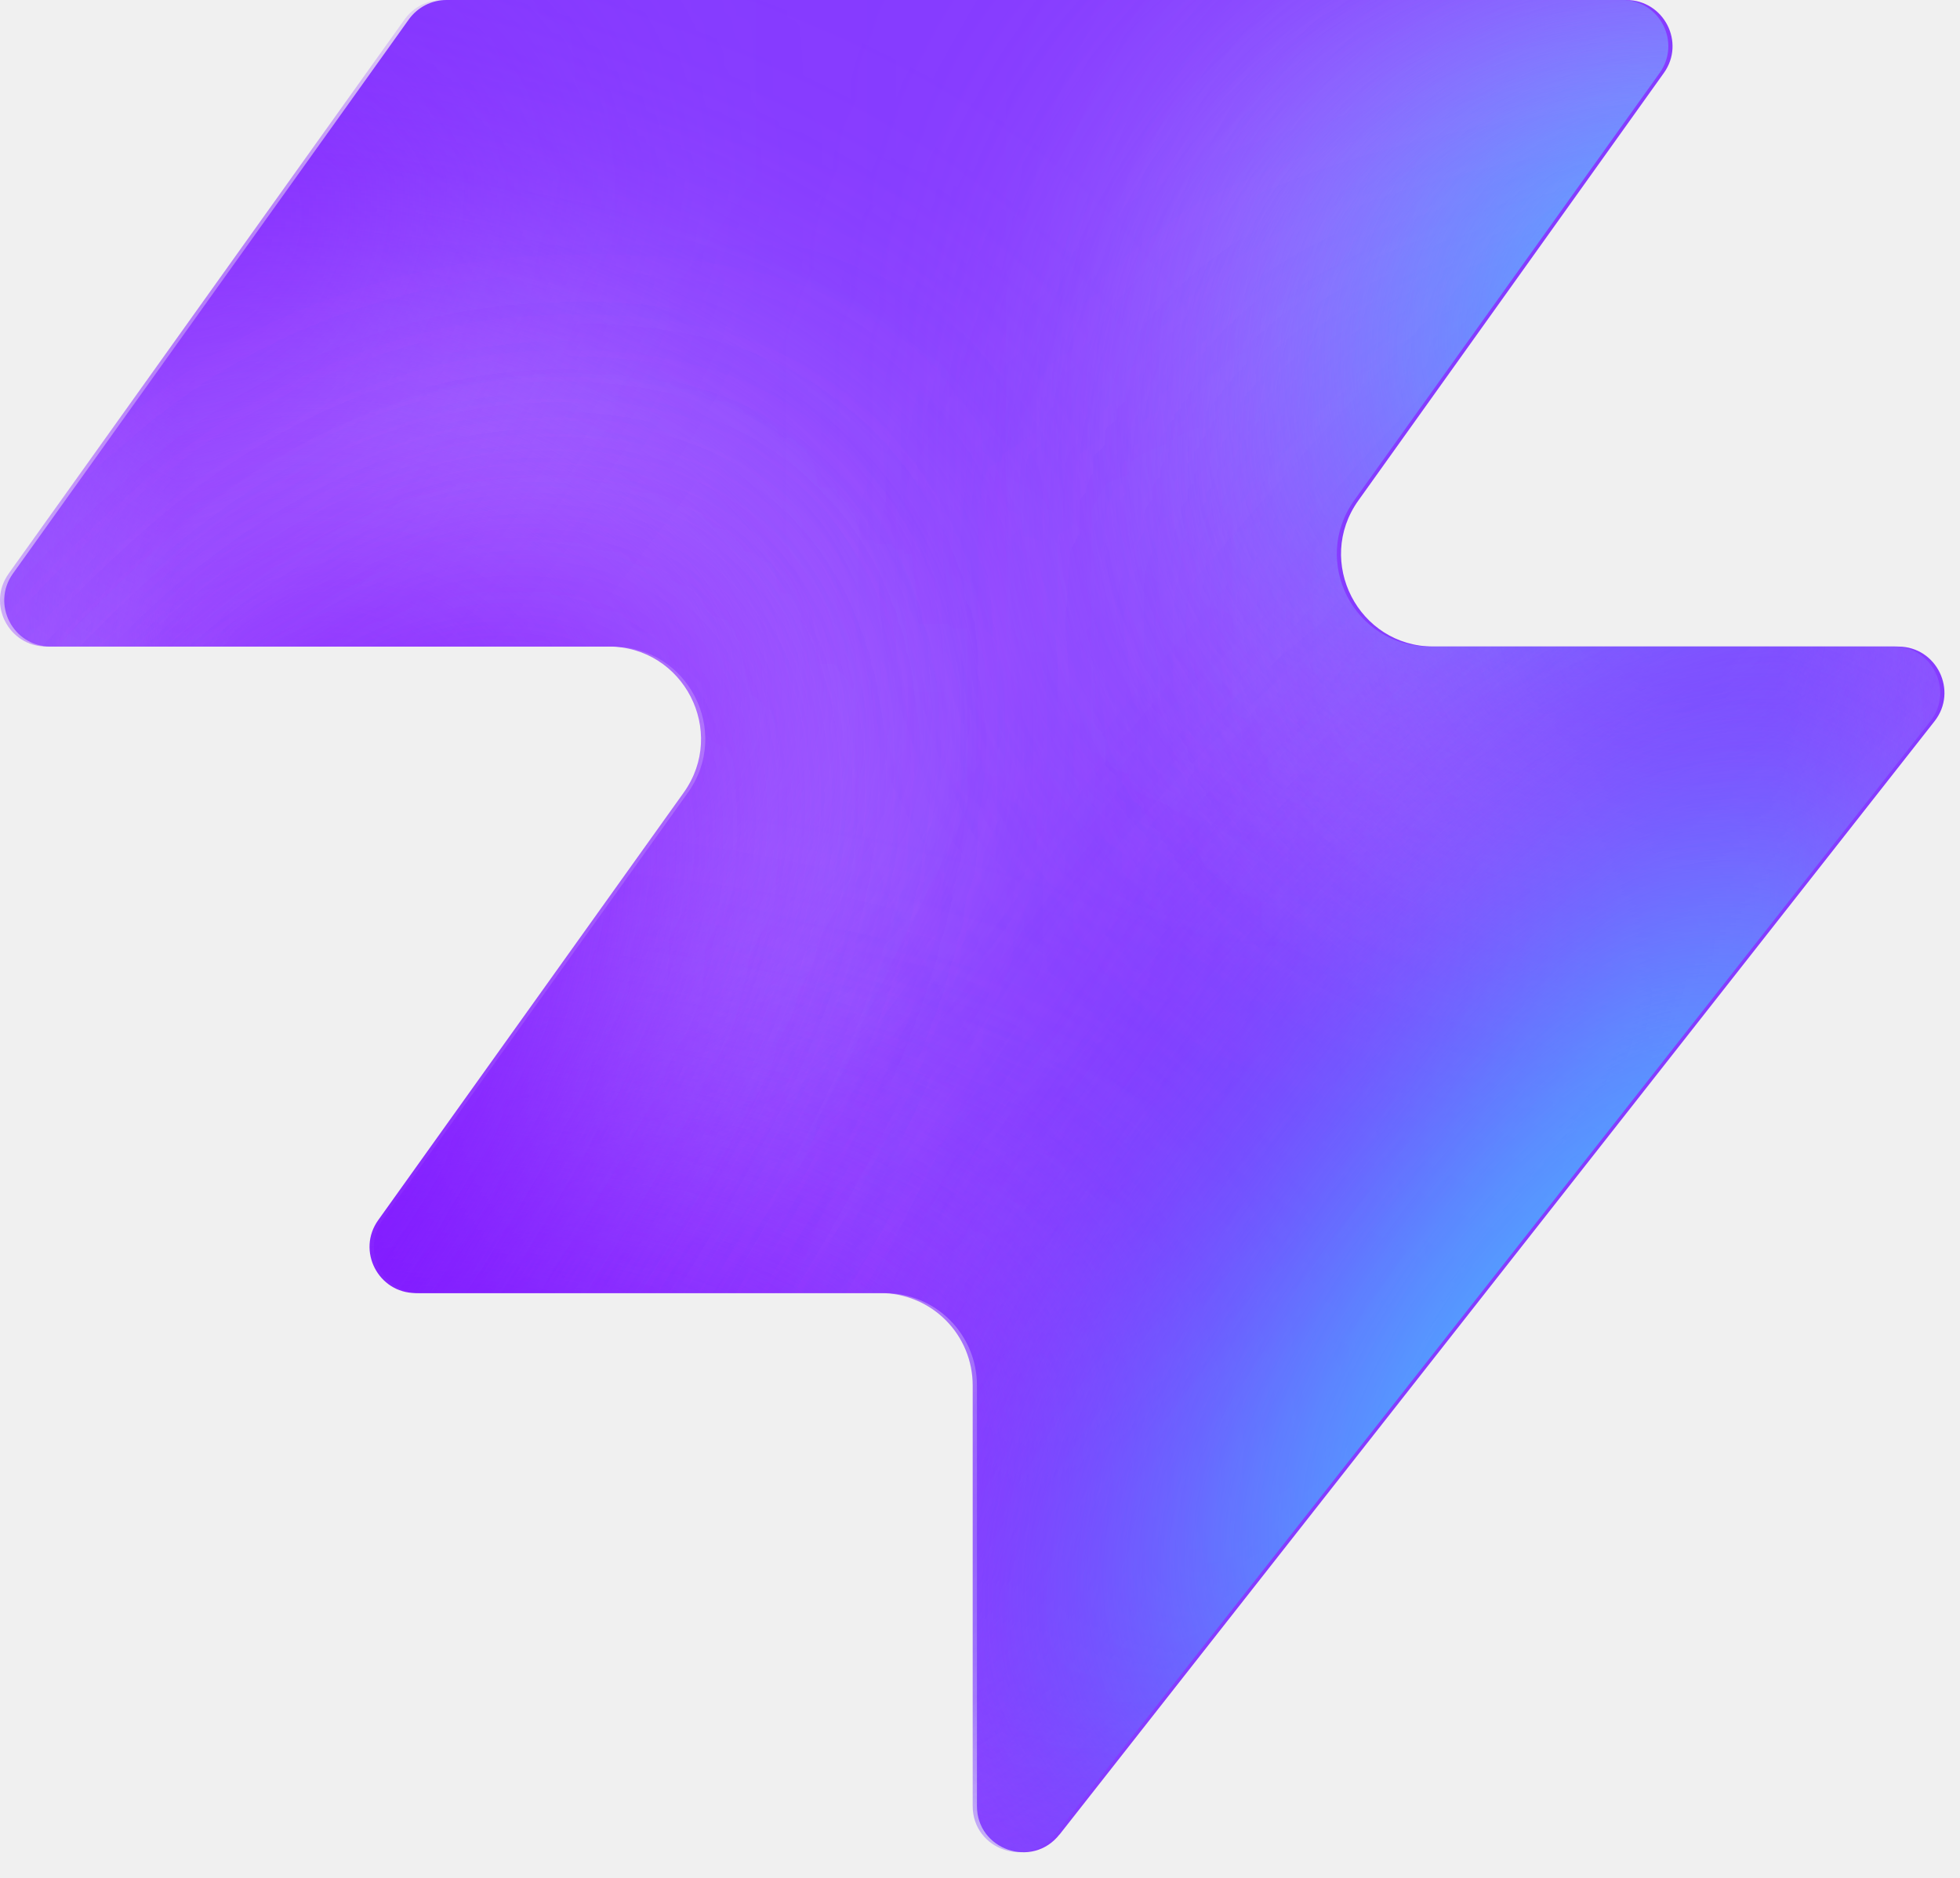
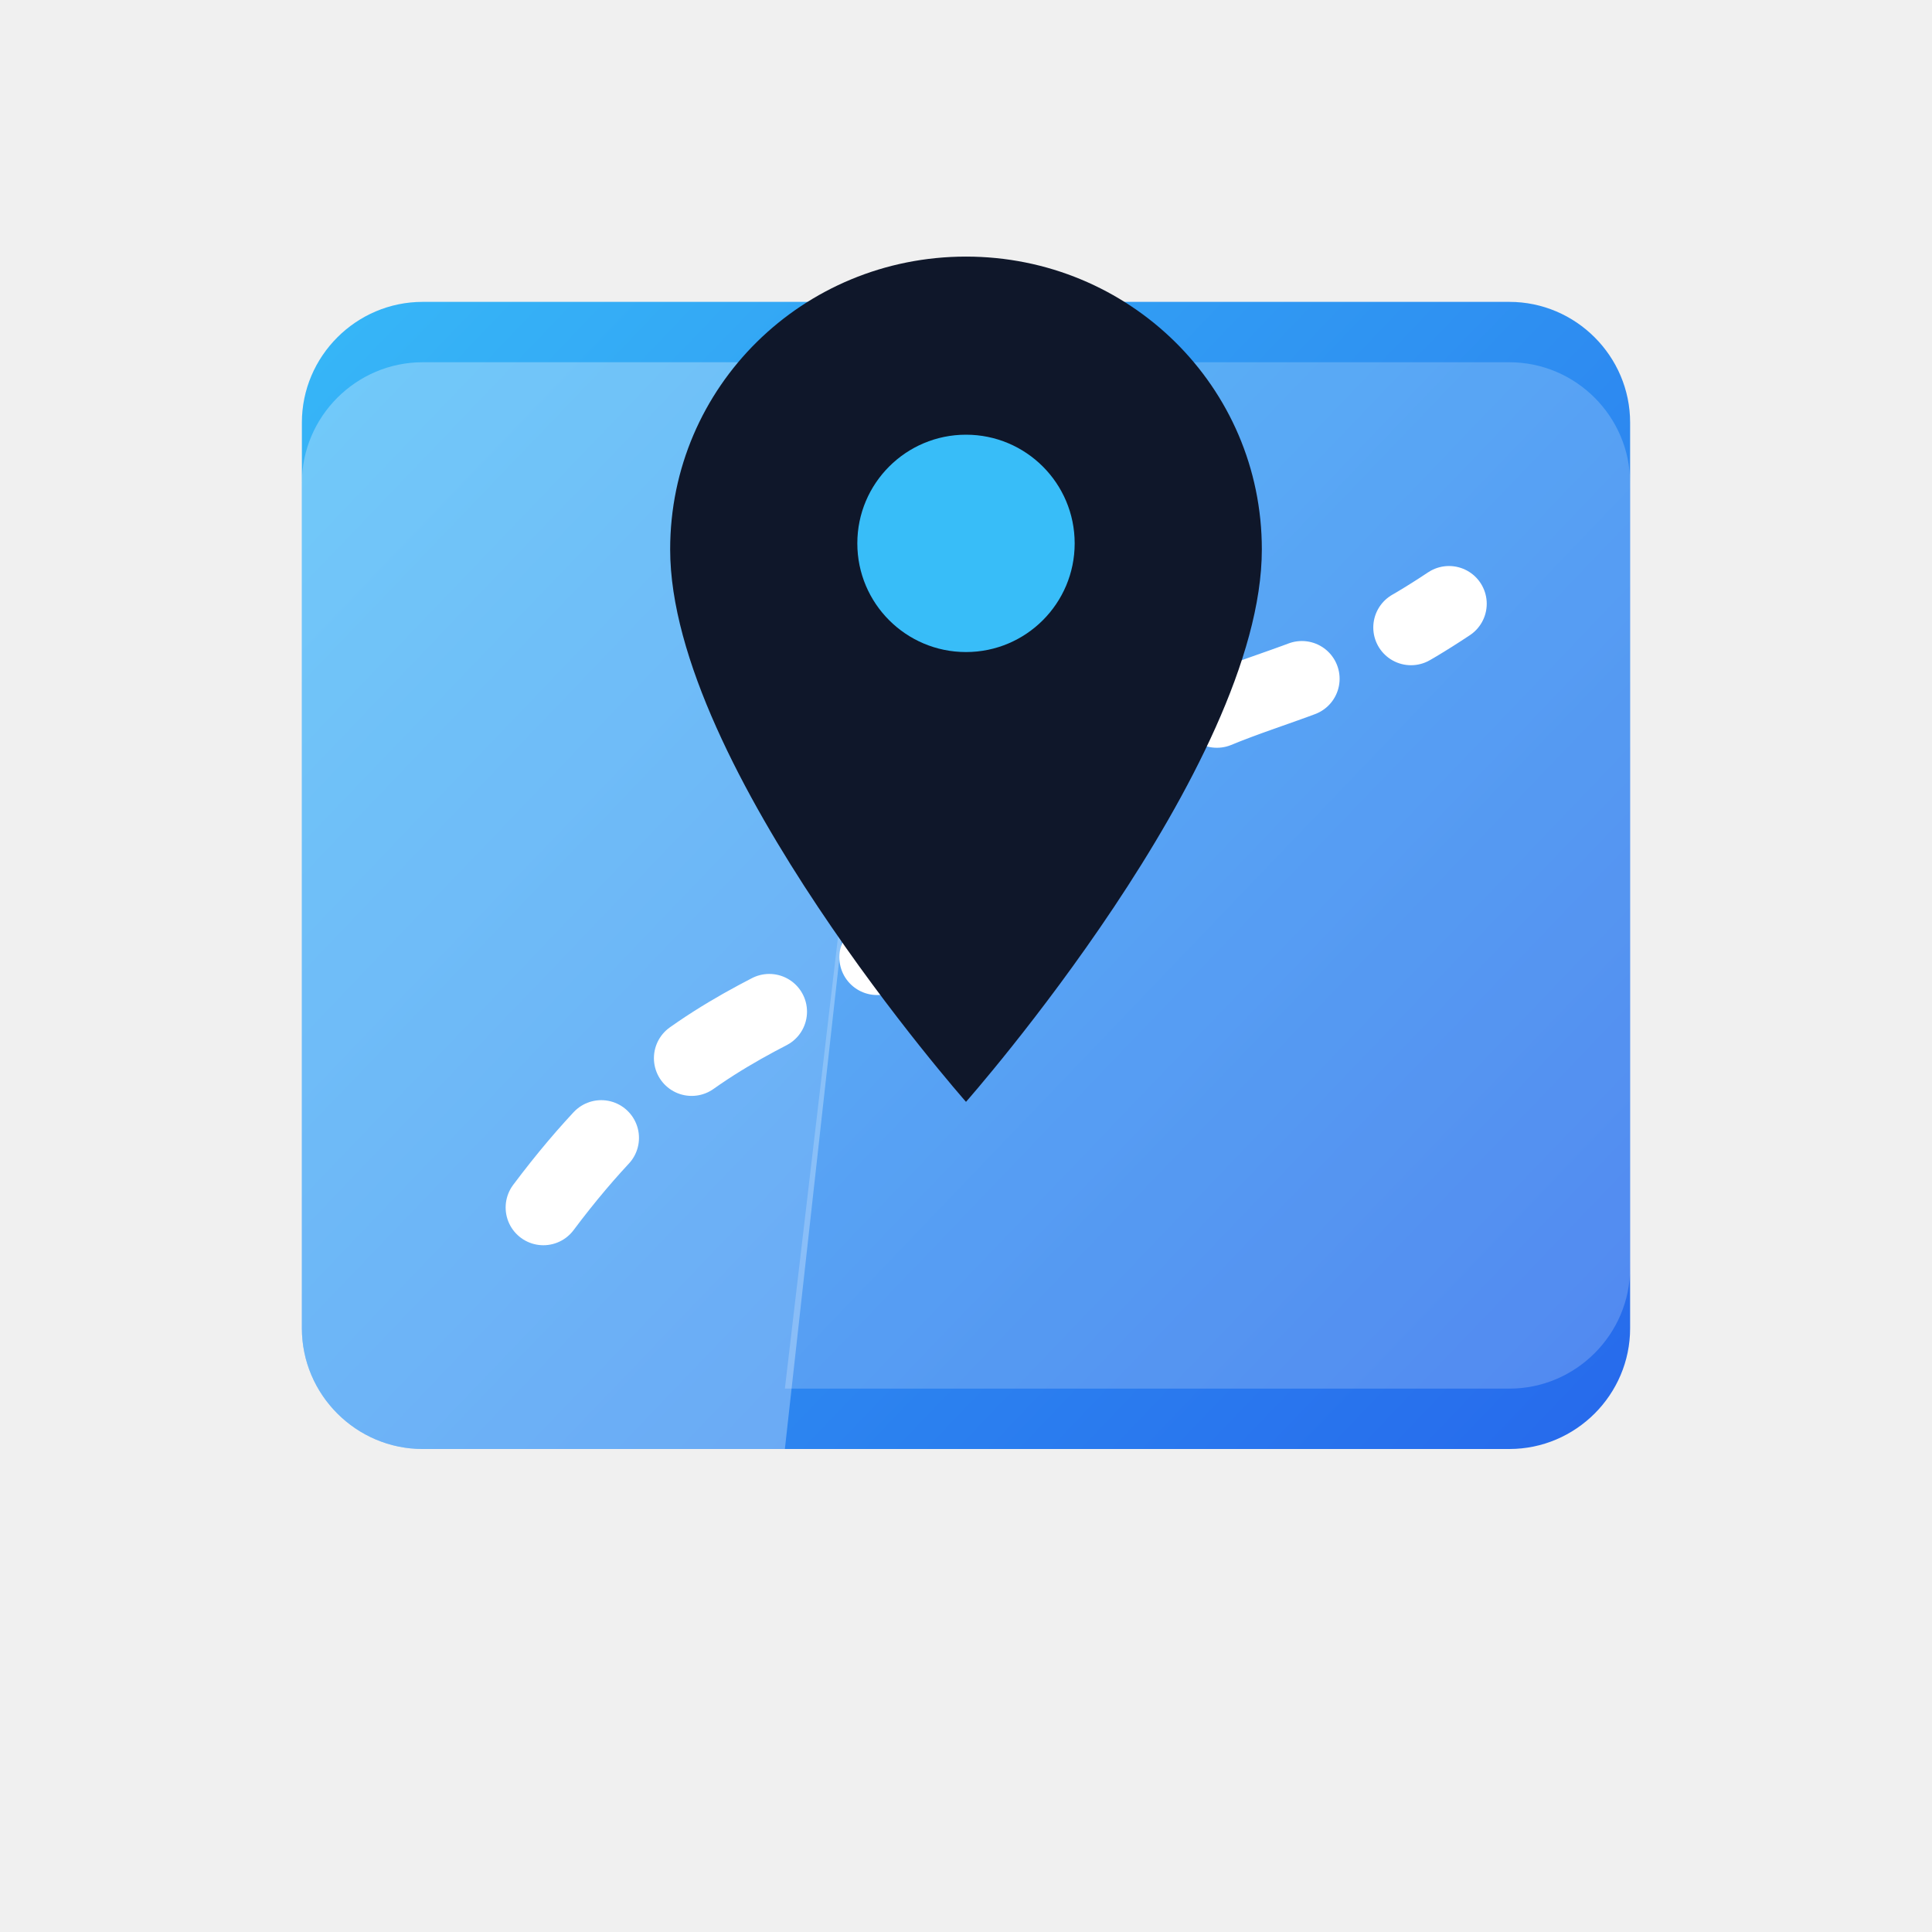
- <svg xmlns="http://www.w3.org/2000/svg" width="48" height="46" fill="none" viewBox="0 0 48 46">
-   <path fill="#863bff" d="M25.946 44.938c-.664.845-2.021.375-2.021-.698V33.937a2.26 2.26 0 0 0-2.262-2.262H10.287c-.92 0-1.456-1.04-.92-1.788l7.48-10.471c1.07-1.497 0-3.578-1.842-3.578H1.237c-.92 0-1.456-1.04-.92-1.788L10.013.474c.214-.297.556-.474.92-.474h28.894c.92 0 1.456 1.04.92 1.788l-7.48 10.471c-1.07 1.498 0 3.579 1.842 3.579h11.377c.943 0 1.473 1.088.89 1.83L25.947 44.94z" style="fill:#863bff;fill:color(display-p3 .525 .23 1);fill-opacity:1" />
-   <mask id="a" width="48" height="46" x="0" y="0" maskUnits="userSpaceOnUse" style="mask-type:alpha">
-     <path fill="#000" d="M25.842 44.938c-.664.844-2.021.375-2.021-.698V33.937a2.26 2.26 0 0 0-2.262-2.262H10.183c-.92 0-1.456-1.04-.92-1.788l7.48-10.471c1.07-1.498 0-3.579-1.842-3.579H1.133c-.92 0-1.456-1.04-.92-1.787L9.91.473c.214-.297.556-.474.92-.474h28.894c.92 0 1.456 1.04.92 1.788l-7.48 10.471c-1.07 1.498 0 3.578 1.842 3.578h11.377c.943 0 1.473 1.088.89 1.832L25.843 44.94z" style="fill:#000;fill-opacity:1" />
-   </mask>
-   <g mask="url(#a)">
-     <g filter="url(#b)">
-       <ellipse cx="5.508" cy="14.704" fill="#ede6ff" rx="5.508" ry="14.704" style="fill:#ede6ff;fill:color(display-p3 .927 .903 1);fill-opacity:1" transform="matrix(.00324 1 1 -.00324 -4.47 31.516)" />
-     </g>
-     <g filter="url(#c)">
-       <ellipse cx="10.399" cy="29.851" fill="#ede6ff" rx="10.399" ry="29.851" style="fill:#ede6ff;fill:color(display-p3 .927 .903 1);fill-opacity:1" transform="matrix(.00324 1 1 -.00324 -39.328 7.883)" />
-     </g>
-     <g filter="url(#d)">
-       <ellipse cx="5.508" cy="30.487" fill="#7e14ff" rx="5.508" ry="30.487" style="fill:#7e14ff;fill:color(display-p3 .492 .077 1);fill-opacity:1" transform="rotate(89.814 -25.913 -14.639)scale(1 -1)" />
-     </g>
-     <g filter="url(#e)">
-       <ellipse cx="5.508" cy="30.599" fill="#7e14ff" rx="5.508" ry="30.599" style="fill:#7e14ff;fill:color(display-p3 .492 .077 1);fill-opacity:1" transform="rotate(89.814 -32.644 -3.334)scale(1 -1)" />
-     </g>
-     <g filter="url(#f)">
-       <ellipse cx="5.508" cy="30.599" fill="#7e14ff" rx="5.508" ry="30.599" style="fill:#7e14ff;fill:color(display-p3 .492 .077 1);fill-opacity:1" transform="matrix(.00324 1 1 -.00324 -34.34 30.47)" />
-     </g>
-     <g filter="url(#g)">
-       <ellipse cx="14.072" cy="22.078" fill="#ede6ff" rx="14.072" ry="22.078" style="fill:#ede6ff;fill:color(display-p3 .927 .903 1);fill-opacity:1" transform="rotate(93.35 24.506 48.493)scale(-1 1)" />
-     </g>
-     <g filter="url(#h)">
-       <ellipse cx="3.47" cy="21.501" fill="#7e14ff" rx="3.47" ry="21.501" style="fill:#7e14ff;fill:color(display-p3 .492 .077 1);fill-opacity:1" transform="rotate(89.009 28.708 47.59)scale(-1 1)" />
-     </g>
-     <g filter="url(#i)">
-       <ellipse cx="3.47" cy="21.501" fill="#7e14ff" rx="3.47" ry="21.501" style="fill:#7e14ff;fill:color(display-p3 .492 .077 1);fill-opacity:1" transform="rotate(89.009 28.708 47.59)scale(-1 1)" />
-     </g>
-     <g filter="url(#j)">
-       <ellipse cx=".387" cy="8.972" fill="#7e14ff" rx="4.407" ry="29.108" style="fill:#7e14ff;fill:color(display-p3 .492 .077 1);fill-opacity:1" transform="rotate(39.51 .387 8.972)" />
-     </g>
-     <g filter="url(#k)">
-       <ellipse cx="47.523" cy="-6.092" fill="#7e14ff" rx="4.407" ry="29.108" style="fill:#7e14ff;fill:color(display-p3 .492 .077 1);fill-opacity:1" transform="rotate(37.892 47.523 -6.092)" />
-     </g>
-     <g filter="url(#l)">
-       <ellipse cx="41.412" cy="6.333" fill="#47bfff" rx="5.971" ry="9.665" style="fill:#47bfff;fill:color(display-p3 .28 .748 1);fill-opacity:1" transform="rotate(37.892 41.412 6.333)" />
-     </g>
-     <g filter="url(#m)">
-       <ellipse cx="-1.879" cy="38.332" fill="#7e14ff" rx="4.407" ry="29.108" style="fill:#7e14ff;fill:color(display-p3 .492 .077 1);fill-opacity:1" transform="rotate(37.892 -1.88 38.332)" />
-     </g>
-     <g filter="url(#n)">
-       <ellipse cx="-1.879" cy="38.332" fill="#7e14ff" rx="4.407" ry="29.108" style="fill:#7e14ff;fill:color(display-p3 .492 .077 1);fill-opacity:1" transform="rotate(37.892 -1.88 38.332)" />
-     </g>
-     <g filter="url(#o)">
-       <ellipse cx="35.651" cy="29.907" fill="#7e14ff" rx="4.407" ry="29.108" style="fill:#7e14ff;fill:color(display-p3 .492 .077 1);fill-opacity:1" transform="rotate(37.892 35.651 29.907)" />
-     </g>
-     <g filter="url(#p)">
-       <ellipse cx="38.418" cy="32.4" fill="#47bfff" rx="5.971" ry="15.297" style="fill:#47bfff;fill:color(display-p3 .28 .748 1);fill-opacity:1" transform="rotate(37.892 38.418 32.4)" />
-     </g>
-   </g>
+ <svg xmlns="http://www.w3.org/2000/svg" viewBox="0 0 64 64" role="img" aria-label="Waypoint">
  <defs>
-     <filter id="b" width="60.045" height="41.654" x="-19.77" y="16.149" color-interpolation-filters="sRGB" filterUnits="userSpaceOnUse">
-       <feFlood flood-opacity="0" result="BackgroundImageFix" />
-       <feBlend in="SourceGraphic" in2="BackgroundImageFix" result="shape" />
-       <feGaussianBlur result="effect1_foregroundBlur_2002_17158" stdDeviation="7.659" />
-     </filter>
-     <filter id="c" width="90.34" height="51.437" x="-54.613" y="-7.533" color-interpolation-filters="sRGB" filterUnits="userSpaceOnUse">
-       <feFlood flood-opacity="0" result="BackgroundImageFix" />
-       <feBlend in="SourceGraphic" in2="BackgroundImageFix" result="shape" />
-       <feGaussianBlur result="effect1_foregroundBlur_2002_17158" stdDeviation="7.659" />
-     </filter>
-     <filter id="d" width="79.355" height="29.4" x="-49.64" y="2.03" color-interpolation-filters="sRGB" filterUnits="userSpaceOnUse">
-       <feFlood flood-opacity="0" result="BackgroundImageFix" />
-       <feBlend in="SourceGraphic" in2="BackgroundImageFix" result="shape" />
-       <feGaussianBlur result="effect1_foregroundBlur_2002_17158" stdDeviation="4.596" />
-     </filter>
-     <filter id="e" width="79.579" height="29.4" x="-45.045" y="20.029" color-interpolation-filters="sRGB" filterUnits="userSpaceOnUse">
-       <feFlood flood-opacity="0" result="BackgroundImageFix" />
-       <feBlend in="SourceGraphic" in2="BackgroundImageFix" result="shape" />
-       <feGaussianBlur result="effect1_foregroundBlur_2002_17158" stdDeviation="4.596" />
-     </filter>
-     <filter id="f" width="79.579" height="29.4" x="-43.513" y="21.178" color-interpolation-filters="sRGB" filterUnits="userSpaceOnUse">
-       <feFlood flood-opacity="0" result="BackgroundImageFix" />
-       <feBlend in="SourceGraphic" in2="BackgroundImageFix" result="shape" />
-       <feGaussianBlur result="effect1_foregroundBlur_2002_17158" stdDeviation="4.596" />
-     </filter>
-     <filter id="g" width="74.749" height="58.852" x="15.756" y="-17.901" color-interpolation-filters="sRGB" filterUnits="userSpaceOnUse">
-       <feFlood flood-opacity="0" result="BackgroundImageFix" />
-       <feBlend in="SourceGraphic" in2="BackgroundImageFix" result="shape" />
-       <feGaussianBlur result="effect1_foregroundBlur_2002_17158" stdDeviation="7.659" />
-     </filter>
-     <filter id="h" width="61.377" height="25.362" x="23.548" y="2.284" color-interpolation-filters="sRGB" filterUnits="userSpaceOnUse">
-       <feFlood flood-opacity="0" result="BackgroundImageFix" />
-       <feBlend in="SourceGraphic" in2="BackgroundImageFix" result="shape" />
-       <feGaussianBlur result="effect1_foregroundBlur_2002_17158" stdDeviation="4.596" />
-     </filter>
-     <filter id="i" width="61.377" height="25.362" x="23.548" y="2.284" color-interpolation-filters="sRGB" filterUnits="userSpaceOnUse">
-       <feFlood flood-opacity="0" result="BackgroundImageFix" />
-       <feBlend in="SourceGraphic" in2="BackgroundImageFix" result="shape" />
-       <feGaussianBlur result="effect1_foregroundBlur_2002_17158" stdDeviation="4.596" />
-     </filter>
-     <filter id="j" width="56.045" height="63.649" x="-27.636" y="-22.853" color-interpolation-filters="sRGB" filterUnits="userSpaceOnUse">
-       <feFlood flood-opacity="0" result="BackgroundImageFix" />
-       <feBlend in="SourceGraphic" in2="BackgroundImageFix" result="shape" />
-       <feGaussianBlur result="effect1_foregroundBlur_2002_17158" stdDeviation="4.596" />
-     </filter>
-     <filter id="k" width="54.814" height="64.646" x="20.116" y="-38.415" color-interpolation-filters="sRGB" filterUnits="userSpaceOnUse">
-       <feFlood flood-opacity="0" result="BackgroundImageFix" />
-       <feBlend in="SourceGraphic" in2="BackgroundImageFix" result="shape" />
-       <feGaussianBlur result="effect1_foregroundBlur_2002_17158" stdDeviation="4.596" />
-     </filter>
-     <filter id="l" width="33.541" height="35.313" x="24.641" y="-11.323" color-interpolation-filters="sRGB" filterUnits="userSpaceOnUse">
-       <feFlood flood-opacity="0" result="BackgroundImageFix" />
-       <feBlend in="SourceGraphic" in2="BackgroundImageFix" result="shape" />
-       <feGaussianBlur result="effect1_foregroundBlur_2002_17158" stdDeviation="4.596" />
-     </filter>
-     <filter id="m" width="54.814" height="64.646" x="-29.286" y="6.009" color-interpolation-filters="sRGB" filterUnits="userSpaceOnUse">
-       <feFlood flood-opacity="0" result="BackgroundImageFix" />
-       <feBlend in="SourceGraphic" in2="BackgroundImageFix" result="shape" />
-       <feGaussianBlur result="effect1_foregroundBlur_2002_17158" stdDeviation="4.596" />
-     </filter>
-     <filter id="n" width="54.814" height="64.646" x="-29.286" y="6.009" color-interpolation-filters="sRGB" filterUnits="userSpaceOnUse">
-       <feFlood flood-opacity="0" result="BackgroundImageFix" />
-       <feBlend in="SourceGraphic" in2="BackgroundImageFix" result="shape" />
-       <feGaussianBlur result="effect1_foregroundBlur_2002_17158" stdDeviation="4.596" />
-     </filter>
-     <filter id="o" width="54.814" height="64.646" x="8.244" y="-2.416" color-interpolation-filters="sRGB" filterUnits="userSpaceOnUse">
-       <feFlood flood-opacity="0" result="BackgroundImageFix" />
-       <feBlend in="SourceGraphic" in2="BackgroundImageFix" result="shape" />
-       <feGaussianBlur result="effect1_foregroundBlur_2002_17158" stdDeviation="4.596" />
-     </filter>
-     <filter id="p" width="39.409" height="43.623" x="18.713" y="10.588" color-interpolation-filters="sRGB" filterUnits="userSpaceOnUse">
-       <feFlood flood-opacity="0" result="BackgroundImageFix" />
-       <feBlend in="SourceGraphic" in2="BackgroundImageFix" result="shape" />
-       <feGaussianBlur result="effect1_foregroundBlur_2002_17158" stdDeviation="4.596" />
-     </filter>
+     <linearGradient id="sky" x1="8" y1="6" x2="56" y2="52" gradientUnits="userSpaceOnUse">
+       <stop stop-color="#38bdf8" />
+       <stop offset="1" stop-color="#2563eb" />
+     </linearGradient>
  </defs>
+   <path fill="url(#sky)" d="M10 14c0-2.2 1.8-4 4-4h36c2.2 0 4 1.8 4 4v30c0 2.2-1.8 4-4 4H14c-2.2 0-4-1.8-4-4V14z" />
+   <path fill="#e0f2fe" opacity=".35" d="M14 12h16l-4 36H14c-2.2 0-4-1.8-4-4V16c0-2.2 1.8-4 4-4z" />
+   <path fill="#fff" opacity=".2" d="M30 12h20c2.2 0 4 1.8 4 4v26c0 2.2-1.8 4-4 4H26l4-34z" />
+   <path fill="none" stroke="#fff" stroke-width="2.5" stroke-linecap="round" stroke-dasharray="3 4" d="M18 40c6-8 10-6 16-12s8-4 14-8" />
+   <path fill="#0f172a" d="M32 8.5c-5.4 0-9.8 4.3-9.8 9.7 0 7.2 9.8 18.3 9.8 18.3s9.8-11.1 9.8-18.3c0-5.4-4.4-9.7-9.8-9.7z" />
+   <circle cx="32" cy="18" r="3.6" fill="#38bdf8" />
</svg>
